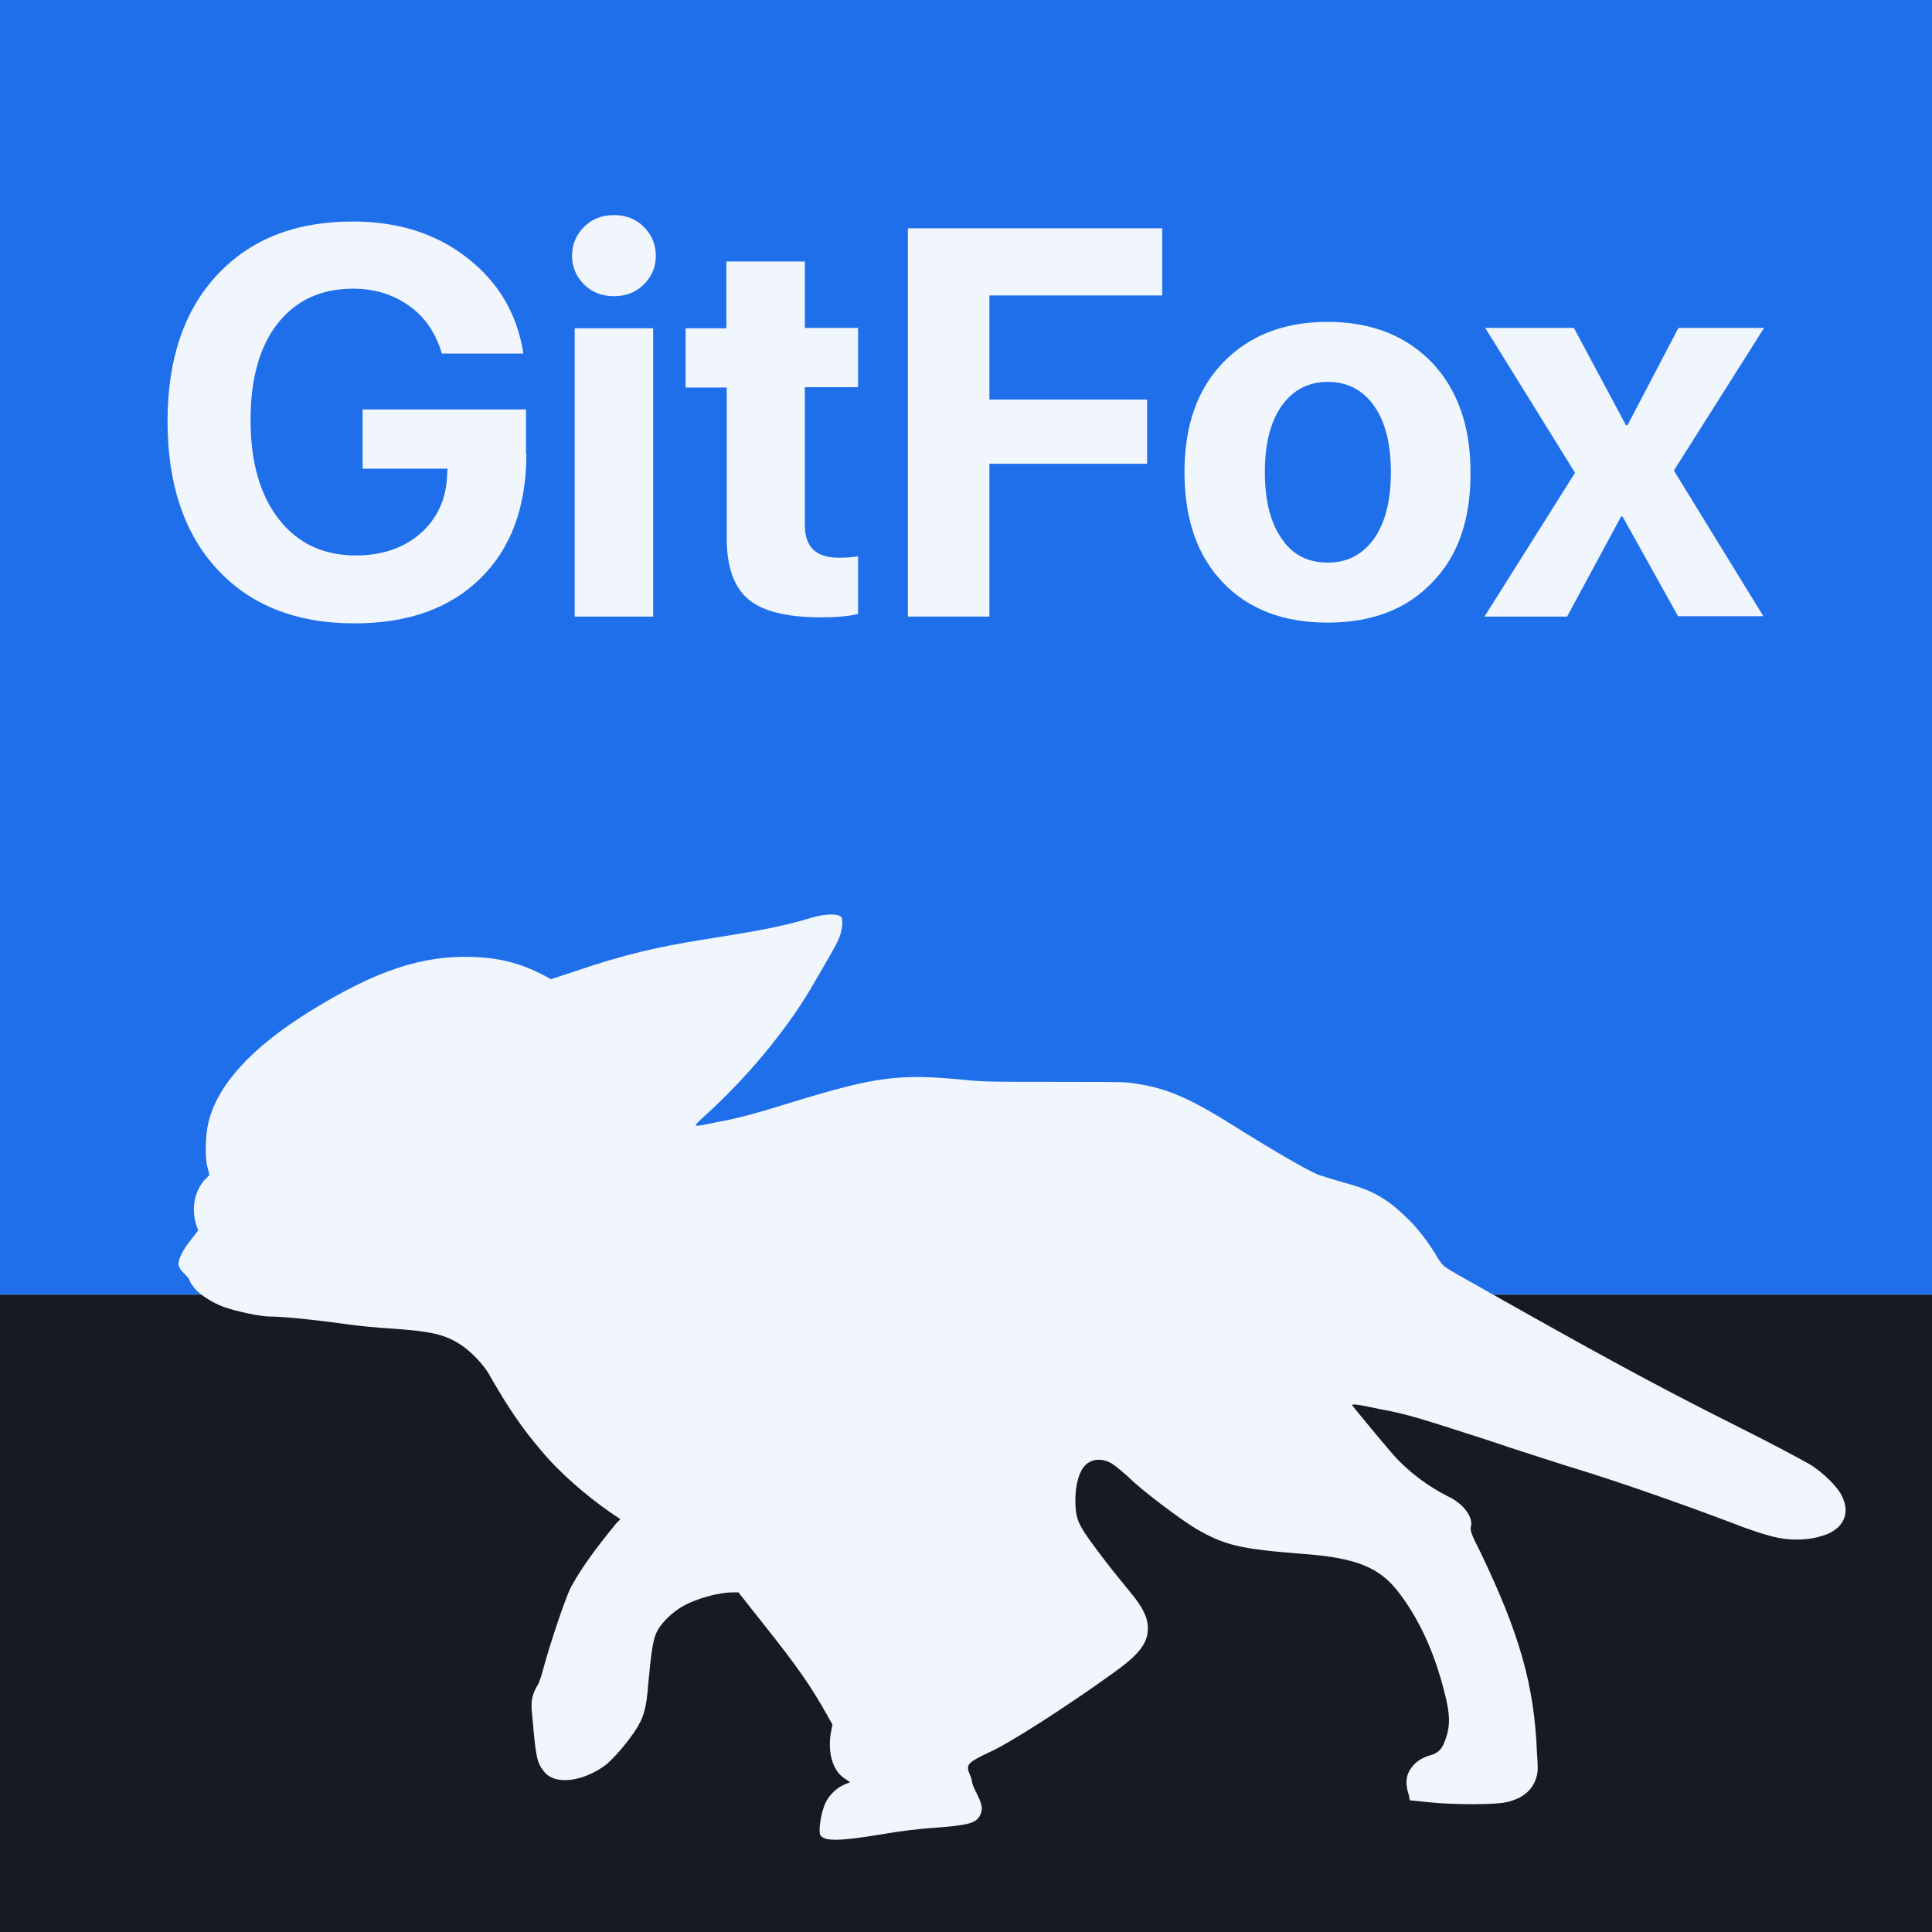
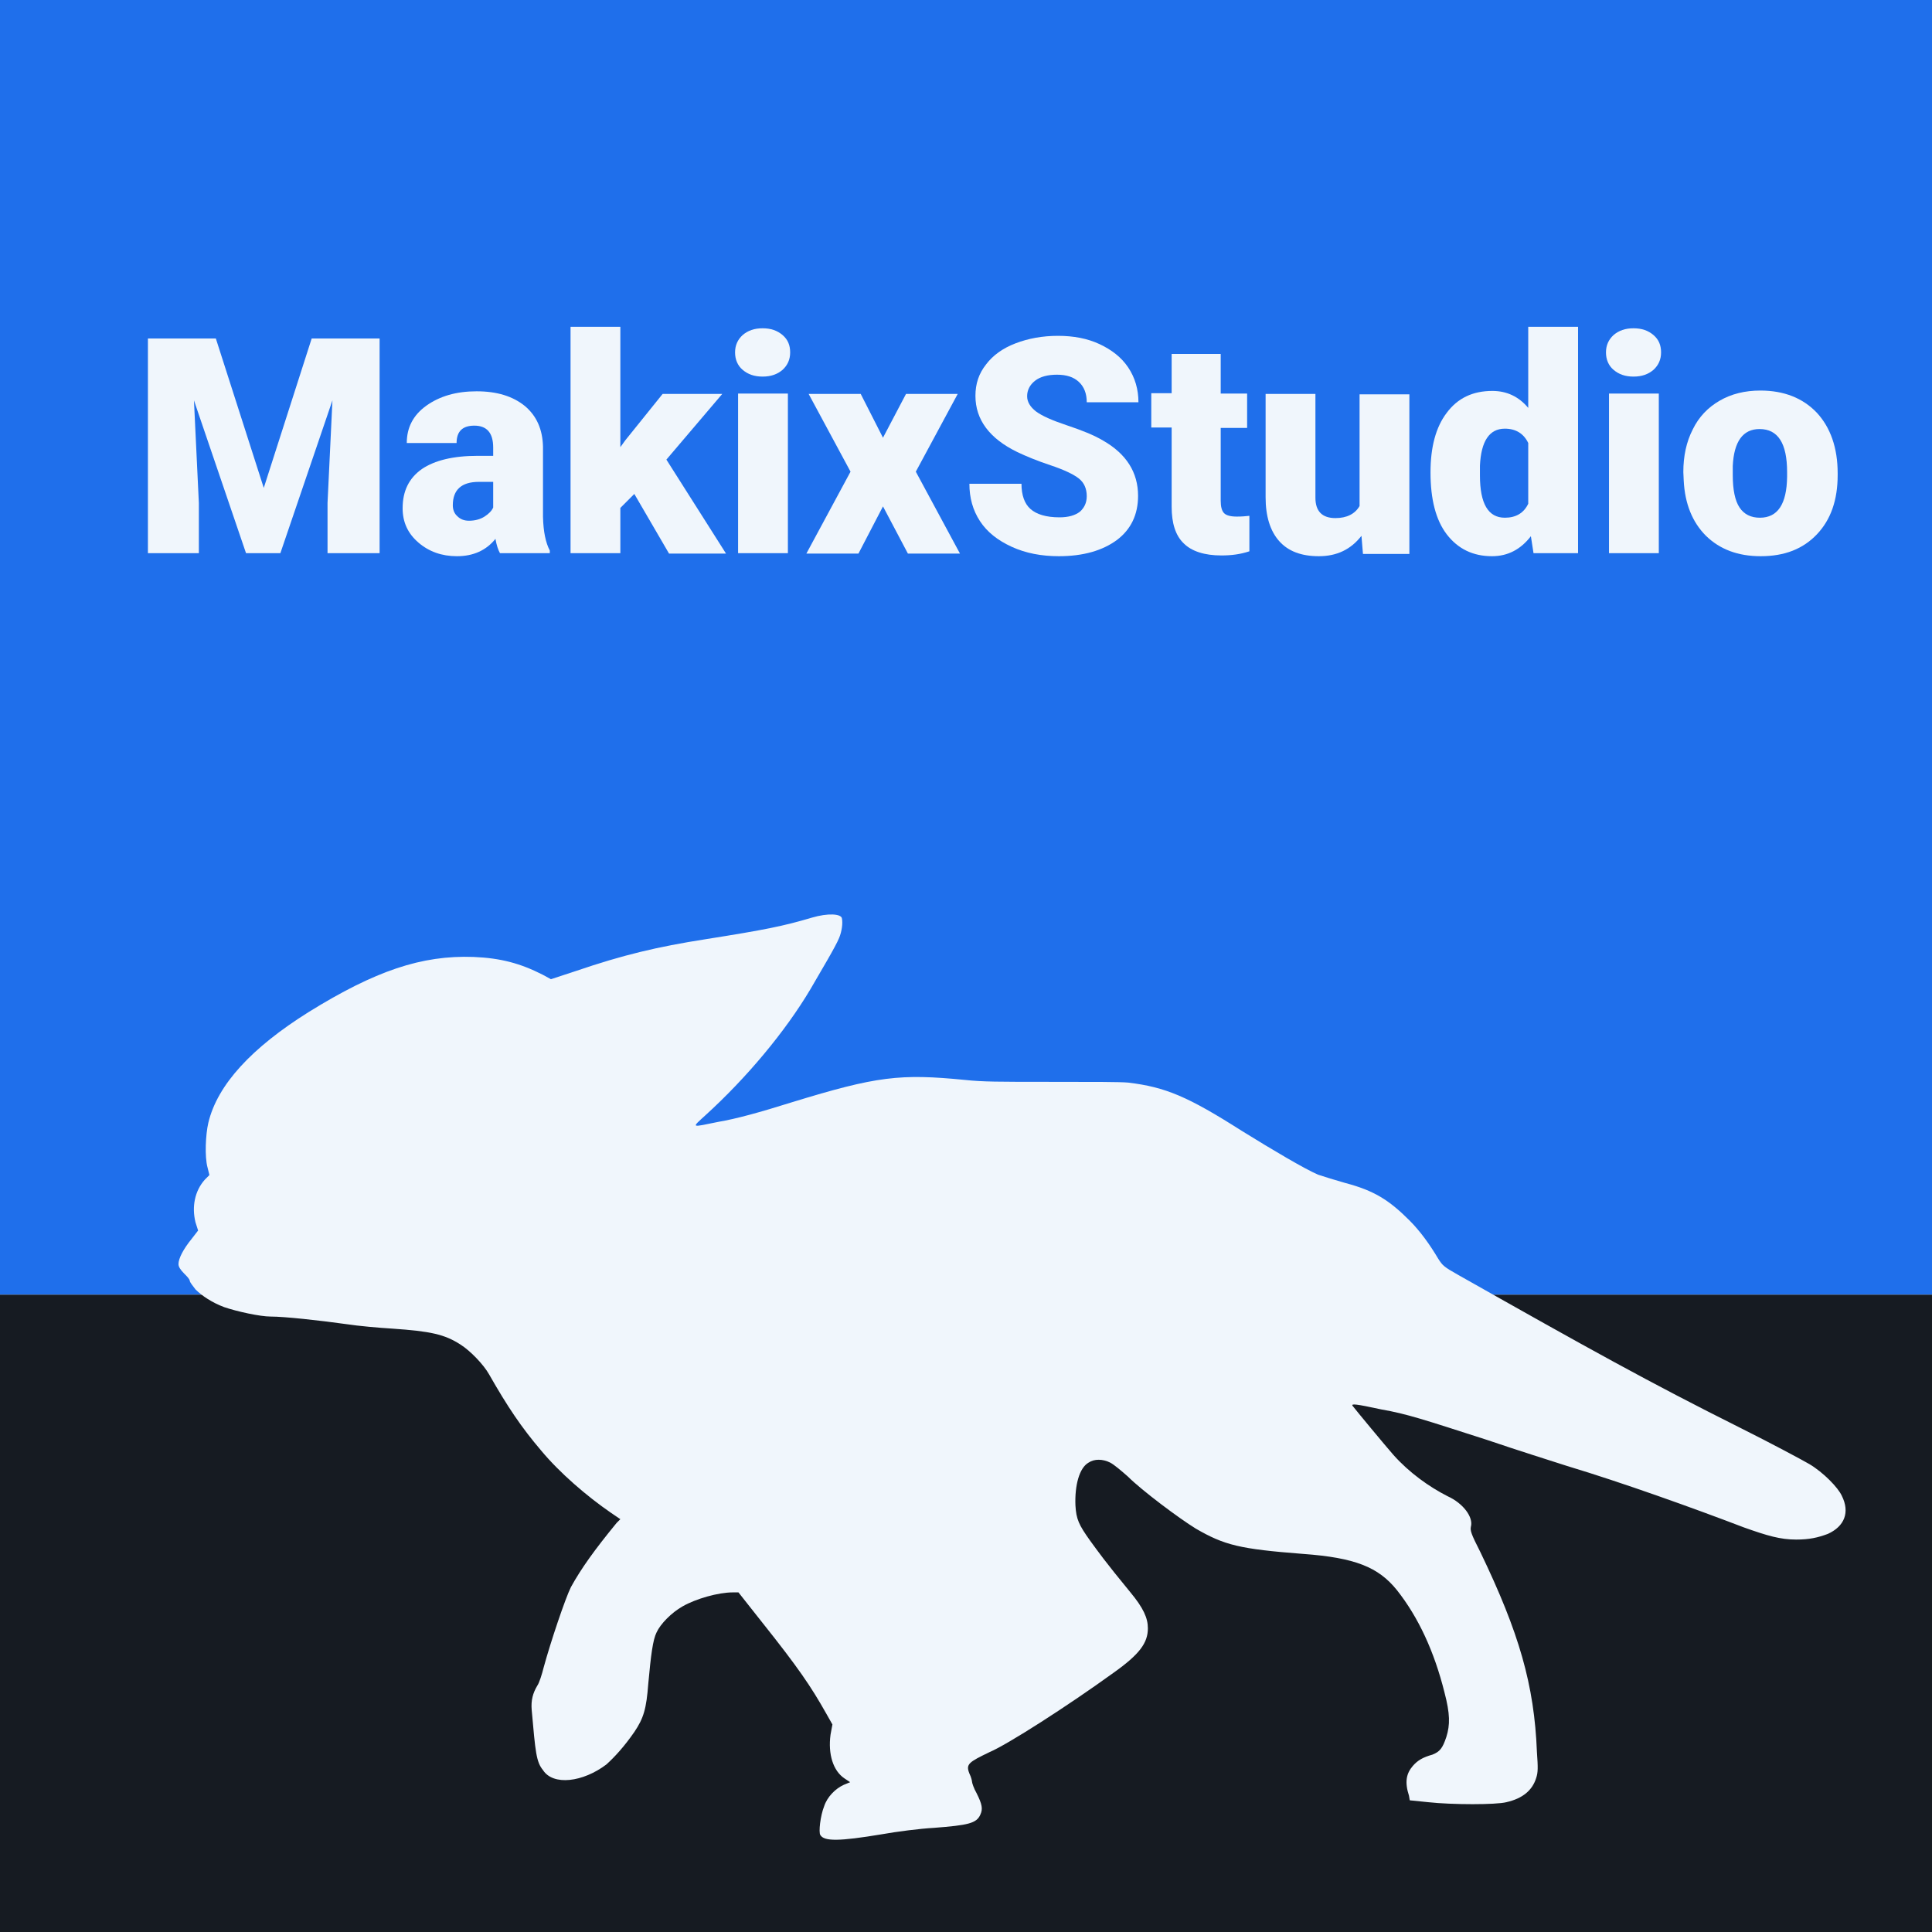
<svg xmlns="http://www.w3.org/2000/svg" version="1.1" id="Calque_1" x="0px" y="0px" viewBox="0 0 512 512" style="enable-background:new 0 0 512 512;" xml:space="preserve">
  <style type="text/css">
	.st0{fill:#1F6FEB;}
	.st1{fill:#161B22;}
	.st2{fill:#F0F6FC;}
</style>
  <rect class="st0" width="512" height="343.1" />
  <rect y="343.1" class="st1" width="512" height="168.9" />
+   <path id="img" class="st2" d="M215.1,243.2c-7.4,2.2-12.3,3.2-28.1,5.7c-12.8,2-22,4.2-34.3,8.4l-6.7,2.2l-2.2-1.2  c-5.9-3-11.1-4.4-18.3-4.7c-13.8-0.5-26.1,3.7-43.7,14.6c-15,9.4-24.2,19.2-26.6,29.4c-0.7,3-1,8.9-0.2,11.8l0.5,2l-1.2,1.2  c-2.7,3-3.5,7.2-2.5,11.3l0.7,2.2l-1.7,2.2c-2.2,2.7-3.5,5.2-3.5,6.7c0,0.7,0.5,1.5,1.5,2.5c0.7,0.7,1.5,1.5,1.5,2  c0,0.2,0.7,1.2,1.5,2.2c1.7,1.7,4.4,3.5,7.6,4.7c3.5,1.2,9.6,2.5,12.3,2.5c3.7,0,12.8,1,20,2c3.2,0.5,8.9,1,12.3,1.2  c10.1,0.7,13.8,1.5,18,4.2c2.7,1.7,6.2,5.4,7.6,7.9c4.9,8.6,8.6,14.1,13.8,20.2c4.9,5.9,12.1,12.1,18.5,16.5l2.5,1.7l-1,1  c-5.9,7.2-9.4,12.1-12.1,17c-1.5,3-5.4,14.6-7.2,21.2c-0.5,2-1.2,4.2-1.7,4.9c-1.2,2-1.7,3.9-1.5,6.4c1,11.3,1.2,13.8,3,16  c2.7,4.2,10.6,3.2,16.8-1.5c2.2-2,4.7-4.7,7.4-8.6c2.5-3.7,3.2-6.2,3.7-12.8c0.7-7.6,1.2-11.6,2.2-13.6c1-2.2,3.9-5.2,6.9-6.9  c3.5-2,9.4-3.7,13.3-3.7h1.5l6.4,8.1c9.4,11.8,12.8,16.8,16.8,23.9l1.7,3l-0.5,2.7c-0.7,5.2,0.7,9.6,3.7,11.6l1.5,1l-1.7,0.7  c-2.2,1-4.4,3.2-5.2,5.7c-1,2.5-1.5,6.9-1,7.6c1,1.7,4.9,1.7,16.3-0.2c3.9-0.7,10.1-1.5,13.8-1.7c9.1-0.7,11.3-1.2,12.3-3.5  c0.7-1.5,0.5-2.7-1-5.7c-0.7-1.2-1.2-2.7-1.2-3c0-0.2-0.2-1.2-0.7-2.2c-1-2.5-0.2-3,5.4-5.7c4.7-2,20.5-12.1,32.8-21  c6.9-4.9,9.1-7.9,9.1-11.8c0-2.7-1.2-5.4-4.7-9.6c-6.9-8.4-8.4-10.6-10.6-13.6c-3-4.2-3.7-5.7-3.9-9.4c-0.2-5.2,1-9.9,3.5-11.3  c1.5-1,3.7-1,5.7,0c1,0.5,3,2.2,4.7,3.7c3.7,3.7,13.6,11.1,18,13.8c7.6,4.4,11.6,5.4,28.4,6.7c13.8,1,20,3.5,24.9,9.6  c5.7,7.2,9.9,16.3,12.6,27.1c1.5,5.7,1.5,8.6,0.5,11.8c-1,3-1.7,3.9-3.7,4.7c-2.5,0.7-3.9,1.5-5.2,3c-1.7,2-2.2,4.2-1,7.9l0.2,1.2  l4.9,0.5c6.4,0.7,18,0.7,20.7,0c4.4-1,6.9-3.2,7.9-6.4c0.5-1.5,0.5-2.7,0.2-6.9c-0.7-17.8-4.7-31.6-15-53c-2.5-4.9-2.7-5.7-2.5-6.7  c0.7-2.5-2-6.2-6.2-8.1c-4.9-2.5-10.1-6.2-14.3-10.9c-2.2-2.5-9.9-11.8-10.9-13.1c-0.2-0.5,0.7-0.5,7.6,1c6.9,1.2,11.3,2.7,28.1,8.1  c7.9,2.7,17.5,5.7,21.2,6.9c14.6,4.4,33.3,11.1,46.9,16.3c6.2,2.2,9.6,3.2,13.8,3.2c3.5,0,5.7-0.5,8.4-1.5c4.4-2,5.9-5.7,3.7-10.1  c-1-2.2-4.9-6.2-8.6-8.4c-1.7-1-9.9-5.4-18.3-9.6c-24.2-12.1-40.2-21-74.7-40.5c-3.9-2.2-4.2-2.5-5.4-4.4c-2.2-3.7-4.7-7.2-7.6-10.1  c-5.4-5.4-9.4-7.9-17-9.9c-2.5-0.7-5.7-1.7-7.2-2.2c-3.5-1.5-11.8-6.4-20.2-11.6c-14.3-9.1-20.2-11.6-30.1-12.8  c-2.2-0.2-9.1-0.2-20.5-0.2c-14.1,0-18,0-22.7-0.5c-17.3-1.7-23.4-1-45.9,5.9c-8.6,2.7-14.8,4.4-19.5,5.2c-7.4,1.5-7.2,1.7-3.5-1.7  c10.9-9.9,21.2-22.2,27.9-33.5c2.7-4.7,6.7-11.3,7.6-13.6c0.7-1.7,1-3.9,0.7-5.2C222.8,242.2,219.5,241.9,215.1,243.2z" />
  <g>
- </g>
-   <path id="img" class="st2" d="M215.1,243.2c-7.4,2.2-12.3,3.2-28.1,5.7c-12.8,2-22,4.2-34.3,8.4l-6.7,2.2l-2.2-1.2  c-5.9-3-11.1-4.4-18.3-4.7c-13.8-0.5-26.1,3.7-43.7,14.6c-15,9.4-24.2,19.2-26.6,29.4c-0.7,3-1,8.9-0.2,11.8l0.5,2l-1.2,1.2  c-2.7,3-3.5,7.2-2.5,11.3l0.7,2.2l-1.7,2.2c-2.2,2.7-3.5,5.2-3.5,6.7c0,0.7,0.5,1.5,1.5,2.5c0.7,0.7,1.5,1.5,1.5,2  c0,0.2,0.7,1.2,1.5,2.2c1.7,1.7,4.4,3.5,7.6,4.7c3.5,1.2,9.6,2.5,12.3,2.5c3.7,0,12.8,1,20,2c3.2,0.5,8.9,1,12.3,1.2  c10.1,0.7,13.8,1.5,18,4.2c2.7,1.7,6.2,5.4,7.6,7.9c4.9,8.6,8.6,14.1,13.8,20.2c4.9,5.9,12.1,12.1,18.5,16.5l2.5,1.7l-1,1  c-5.9,7.2-9.4,12.1-12.1,17c-1.5,3-5.4,14.6-7.2,21.2c-0.5,2-1.2,4.2-1.7,4.9c-1.2,2-1.7,3.9-1.5,6.4c1,11.3,1.2,13.8,3,16  c2.7,4.2,10.6,3.2,16.8-1.5c2.2-2,4.7-4.7,7.4-8.6c2.5-3.7,3.2-6.2,3.7-12.8c0.7-7.6,1.2-11.6,2.2-13.6c1-2.2,3.9-5.2,6.9-6.9  c3.5-2,9.4-3.7,13.3-3.7h1.5l6.4,8.1c9.4,11.8,12.8,16.8,16.8,23.9l1.7,3l-0.5,2.7c-0.7,5.2,0.7,9.6,3.7,11.6l1.5,1l-1.7,0.7  c-2.2,1-4.4,3.2-5.2,5.7c-1,2.5-1.5,6.9-1,7.6c1,1.7,4.9,1.7,16.3-0.2c3.9-0.7,10.1-1.5,13.8-1.7c9.1-0.7,11.3-1.2,12.3-3.5  c0.7-1.5,0.5-2.7-1-5.7c-0.7-1.2-1.2-2.7-1.2-3c0-0.2-0.2-1.2-0.7-2.2c-1-2.5-0.2-3,5.4-5.7c4.7-2,20.5-12.1,32.8-21  c6.9-4.9,9.1-7.9,9.1-11.8c0-2.7-1.2-5.4-4.7-9.6c-6.9-8.4-8.4-10.6-10.6-13.6c-3-4.2-3.7-5.7-3.9-9.4c-0.2-5.2,1-9.9,3.5-11.3  c1.5-1,3.7-1,5.7,0c1,0.5,3,2.2,4.7,3.7c3.7,3.7,13.6,11.1,18,13.8c7.6,4.4,11.6,5.4,28.4,6.7c13.8,1,20,3.5,24.9,9.6  c5.7,7.2,9.9,16.3,12.6,27.1c1.5,5.7,1.5,8.6,0.5,11.8c-1,3-1.7,3.9-3.7,4.7c-2.5,0.7-3.9,1.5-5.2,3c-1.7,2-2.2,4.2-1,7.9l0.2,1.2  l4.9,0.5c6.4,0.7,18,0.7,20.7,0c4.4-1,6.9-3.2,7.9-6.4c0.5-1.5,0.5-2.7,0.2-6.9c-0.7-17.8-4.7-31.6-15-53c-2.5-4.9-2.7-5.7-2.5-6.7  c0.7-2.5-2-6.2-6.2-8.1c-4.9-2.5-10.1-6.2-14.3-10.9c-2.2-2.5-9.9-11.8-10.9-13.1c-0.2-0.5,0.7-0.5,7.6,1c6.9,1.2,11.3,2.7,28.1,8.1  c7.9,2.7,17.5,5.7,21.2,6.9c14.6,4.4,33.3,11.1,46.9,16.3c6.2,2.2,9.6,3.2,13.8,3.2c3.5,0,5.7-0.5,8.4-1.5c4.4-2,5.9-5.7,3.7-10.1  c-1-2.2-4.9-6.2-8.6-8.4c-1.7-1-9.9-5.4-18.3-9.6c-24.2-12.1-40.2-21-74.7-40.5c-3.9-2.2-4.2-2.5-5.4-4.4c-2.2-3.7-4.7-7.2-7.6-10.1  c-5.4-5.4-9.4-7.9-17-9.9c-2.5-0.7-5.7-1.7-7.2-2.2c-3.5-1.5-11.8-6.4-20.2-11.6c-14.3-9.1-20.2-11.6-30.1-12.8  c-2.2-0.2-9.1-0.2-20.5-0.2c-14.1,0-18,0-22.7-0.5c-17.3-1.7-23.4-1-45.9,5.9c-8.6,2.7-14.8,4.4-19.5,5.2c-7.4,1.5-7.2,1.7-3.5-1.7  c10.9-9.9,21.2-22.2,27.9-33.5c2.7-4.7,6.7-11.3,7.6-13.6c0.7-1.7,1-3.9,0.7-5.2C222.8,242.2,219.5,241.9,215.1,243.2z" />
-   <g id="gitfox">
-     <path class="st2" d="M139.5,120.2c0,14-4,25-12.1,33c-8.1,8-19.2,12-33.5,12c-15.4,0-27.5-4.8-36.3-14.3s-13.2-22.6-13.2-39.3   c0-16.4,4.4-29.4,13.2-38.8c8.8-9.4,20.7-14.1,35.9-14.1c12,0,22.1,3.2,30.4,9.7s13.2,14.9,14.8,25.3h-21.6   c-1.6-5.4-4.4-9.6-8.6-12.6s-9.1-4.6-14.9-4.6c-8.5,0-15.2,3.1-20,9.2s-7.2,14.7-7.2,25.6c0,11.1,2.5,19.9,7.5,26.3   s11.8,9.6,20.4,9.6c7,0,12.8-2,17.2-5.9c4.4-3.9,6.8-9.1,7-15.5l0.1-1.6H96.1v-15.7h43.3v11.7H139.5z" />
-     <path class="st2" d="M170.6,75.4c-2.1,2.1-4.8,3.1-7.9,3.1s-5.8-1-7.9-3.1c-2.1-2.1-3.2-4.6-3.2-7.6s1.1-5.6,3.2-7.7   c2.1-2.1,4.8-3.1,7.9-3.1s5.8,1,7.9,3.1c2.1,2.1,3.2,4.6,3.2,7.7C173.8,70.8,172.7,73.3,170.6,75.4z M152.3,163.4V87h20.8v76.4   H152.3z" />
-     <path class="st2" d="M192.5,69.3h20.8v17.6h14.1v15.7h-14.1v36.6c0,5.8,3,8.6,9,8.6c1.9,0,3.6-0.1,5.1-0.4v15.3   c-2.4,0.6-5.7,0.9-9.9,0.9c-9,0-15.4-1.6-19.2-4.8c-3.8-3.2-5.7-8.6-5.7-16v-40.1h-10.9V87h10.8V69.3z" />
-     <path class="st2" d="M262.1,163.4h-21.5V60.5H308v17.8h-45.8v27.6H304v17h-41.8v40.5H262.1z" />
-     <path class="st2" d="M379.5,154.4c-6.8,7.1-16,10.6-27.7,10.6c-11.6,0-20.9-3.5-27.7-10.6c-6.8-7.1-10.2-16.8-10.2-29.3   c0-12.3,3.4-22,10.3-29.1s16.1-10.7,27.6-10.7s20.7,3.6,27.6,10.7c6.8,7.1,10.3,16.8,10.3,29.1   C389.8,137.6,386.4,147.4,379.5,154.4z M351.9,149.1c5.1,0,9.2-2.1,12.2-6.3c3-4.2,4.5-10.1,4.5-17.7c0-7.5-1.5-13.4-4.5-17.6   s-7.1-6.3-12.2-6.3s-9.2,2.1-12.2,6.3c-3,4.2-4.5,10.1-4.5,17.6c0,7.6,1.5,13.5,4.5,17.7C342.5,147,346.6,149.1,351.9,149.1z" />
-     <path class="st2" d="M430,136.9h-0.4l-14.3,26.5h-21.9l24-38.1l-23.8-38.4h23.5l13.8,25.8h0.4l13.5-25.8h22.7l-23.9,37.8l23.7,38.6   h-22.6L430,136.9z" />
+     <path class="st2" d="M57.2,89.7l12.7,39.6l12.7-39.6h18v56.9H86.8v-13.3l1.3-27.2l-13.8,40.5h-9.1l-13.8-40.5l1.3,27.2v13.3H39.2   V89.7H57.2z" />
+     <path class="st2" d="M132.5,146.6c-0.5-0.9-0.9-2.1-1.2-3.8c-2.4,3-5.8,4.6-10.2,4.6c-4,0-7.4-1.2-10.2-3.6   c-2.8-2.4-4.2-5.4-4.2-9.1c0-4.6,1.7-8,5.1-10.4c3.4-2.3,8.3-3.5,14.8-3.5h4.1v-2.2c0-3.9-1.7-5.8-5-5.8c-3.1,0-4.7,1.5-4.7,4.6   h-13.2c0-4.1,1.7-7.4,5.2-9.9s7.9-3.8,13.3-3.8s9.6,1.3,12.8,3.9c3.1,2.6,4.7,6.2,4.8,10.8V137c0.1,3.9,0.7,6.8,1.8,8.9v0.7H132.5z    M124.3,138c1.6,0,3-0.4,4.1-1.1c1.1-0.7,1.9-1.5,2.3-2.4v-6.8h-3.8c-4.6,0-6.9,2.1-6.9,6.2c0,1.2,0.4,2.2,1.2,2.9   C122,137.6,123,138,124.3,138z" />
+     <path class="st2" d="M168.1,130.9l-3.7,3.7v12h-13.2v-60h13.2v31.9l1.3-1.8l9.9-12.3h15.8l-14.8,17.4l15.8,24.9h-15.1L168.1,130.9z   " />
+     <path class="st2" d="M194.8,93.4c0-1.9,0.7-3.4,2-4.6c1.4-1.2,3.1-1.8,5.3-1.8c2.2,0,3.9,0.6,5.3,1.8c1.4,1.2,2,2.7,2,4.6   s-0.7,3.4-2,4.6c-1.4,1.2-3.1,1.8-5.3,1.8c-2.2,0-3.9-0.6-5.3-1.8C195.5,96.9,194.8,95.3,194.8,93.4z M208.8,146.6h-13.2v-42.3   h13.2V146.6z" />
+     <path class="st2" d="M234,116l6.1-11.6h13.7l-11.1,20.6l11.7,21.7h-13.8l-6.6-12.5l-6.5,12.5h-13.8l11.7-21.7l-11.1-20.6h13.8   L234,116z" />
+     <path class="st2" d="M288,131.5c0-2-0.7-3.6-2.1-4.7c-1.4-1.1-3.9-2.3-7.5-3.5c-3.6-1.2-6.5-2.4-8.8-3.5   c-7.4-3.6-11.1-8.6-11.1-14.9c0-3.2,0.9-5.9,2.8-8.3c1.8-2.4,4.4-4.3,7.8-5.6c3.4-1.3,7.1-2,11.3-2c4.1,0,7.8,0.7,11,2.2   c3.2,1.5,5.8,3.5,7.6,6.2s2.7,5.8,2.7,9.2H288c0-2.3-0.7-4.1-2.1-5.4c-1.4-1.3-3.3-1.9-5.8-1.9c-2.4,0-4.4,0.5-5.8,1.6   c-1.4,1.1-2.1,2.5-2.1,4.1c0,1.5,0.8,2.8,2.3,4c1.6,1.2,4.3,2.4,8.2,3.7c3.9,1.3,7.2,2.6,9.7,4.1c6.1,3.5,9.2,8.4,9.2,14.6   c0,5-1.9,8.9-5.6,11.7c-3.8,2.8-8.9,4.3-15.4,4.3c-4.6,0-8.8-0.8-12.5-2.5c-3.7-1.7-6.5-3.9-8.4-6.8c-1.9-2.9-2.8-6.2-2.8-9.9h13.8   c0,3,0.8,5.3,2.4,6.7c1.6,1.4,4.1,2.2,7.7,2.2c2.3,0,4.1-0.5,5.4-1.5C287.3,134.6,288,133.3,288,131.5z" />
+     <path class="st2" d="M323.5,93.8v10.5h7v9.1h-7v19.3c0,1.6,0.3,2.7,0.9,3.3c0.6,0.6,1.7,0.9,3.4,0.9c1.3,0,2.4-0.1,3.3-0.2v9.4   c-2.4,0.8-4.8,1.1-7.4,1.1c-4.5,0-7.9-1.1-10-3.2c-2.2-2.1-3.2-5.4-3.2-9.7v-21h-5.4v-9.1h5.4V93.8H323.5z" />
+     <path class="st2" d="M360.8,142c-2.8,3.6-6.5,5.4-11.3,5.4c-4.6,0-8.1-1.3-10.5-4s-3.6-6.6-3.6-11.6v-27.4h13.2v27.5   c0,3.6,1.8,5.4,5.3,5.4c3,0,5.2-1.1,6.4-3.2v-29.6h13.2v42.3h-12.3L360.8,142z" />
+     <path class="st2" d="M379.1,125.2c0-6.7,1.4-12,4.3-15.8c2.9-3.9,6.9-5.8,12.1-5.8c3.8,0,7,1.5,9.5,4.5V86.6h13.2v60h-11.8   l-0.7-4.5c-2.7,3.5-6.1,5.3-10.3,5.3c-5,0-9-1.9-12-5.8C380.5,137.8,379.1,132.3,379.1,125.2z M392.2,126c0,7.5,2.2,11.2,6.6,11.2   c2.9,0,5-1.2,6.2-3.7v-16.1c-1.2-2.5-3.3-3.8-6.2-3.8c-4.1,0-6.3,3.3-6.6,9.8L392.2,126z" />
+     <path class="st2" d="M425.6,93.4c0-1.9,0.7-3.4,2-4.6c1.4-1.2,3.1-1.8,5.3-1.8c2.2,0,3.9,0.6,5.3,1.8c1.4,1.2,2,2.7,2,4.6   s-0.7,3.4-2,4.6c-1.4,1.2-3.1,1.8-5.3,1.8c-2.2,0-3.9-0.6-5.3-1.8C426.3,96.9,425.6,95.3,425.6,93.4z M439.6,146.6h-13.2v-42.3   h13.2V146.6z" />
+     <path class="st2" d="M446.1,125.1c0-4.2,0.8-8,2.5-11.3c1.6-3.3,4-5.8,7.1-7.6c3.1-1.8,6.7-2.7,10.8-2.7c6.3,0,11.3,2,15,5.9   c3.6,3.9,5.5,9.3,5.5,16v0.5c0,6.6-1.8,11.8-5.5,15.7c-3.7,3.9-8.6,5.8-14.9,5.8c-6,0-10.8-1.8-14.5-5.4c-3.6-3.6-5.6-8.5-5.9-14.7   L446.1,125.1z M459.2,125.9c0,3.9,0.6,6.8,1.8,8.6c1.2,1.8,3,2.7,5.4,2.7c4.7,0,7.1-3.6,7.2-10.8v-1.3c0-7.6-2.4-11.4-7.3-11.4   c-4.4,0-6.8,3.3-7.1,9.8L459.2,125.9z" />
  </g>
</svg>
